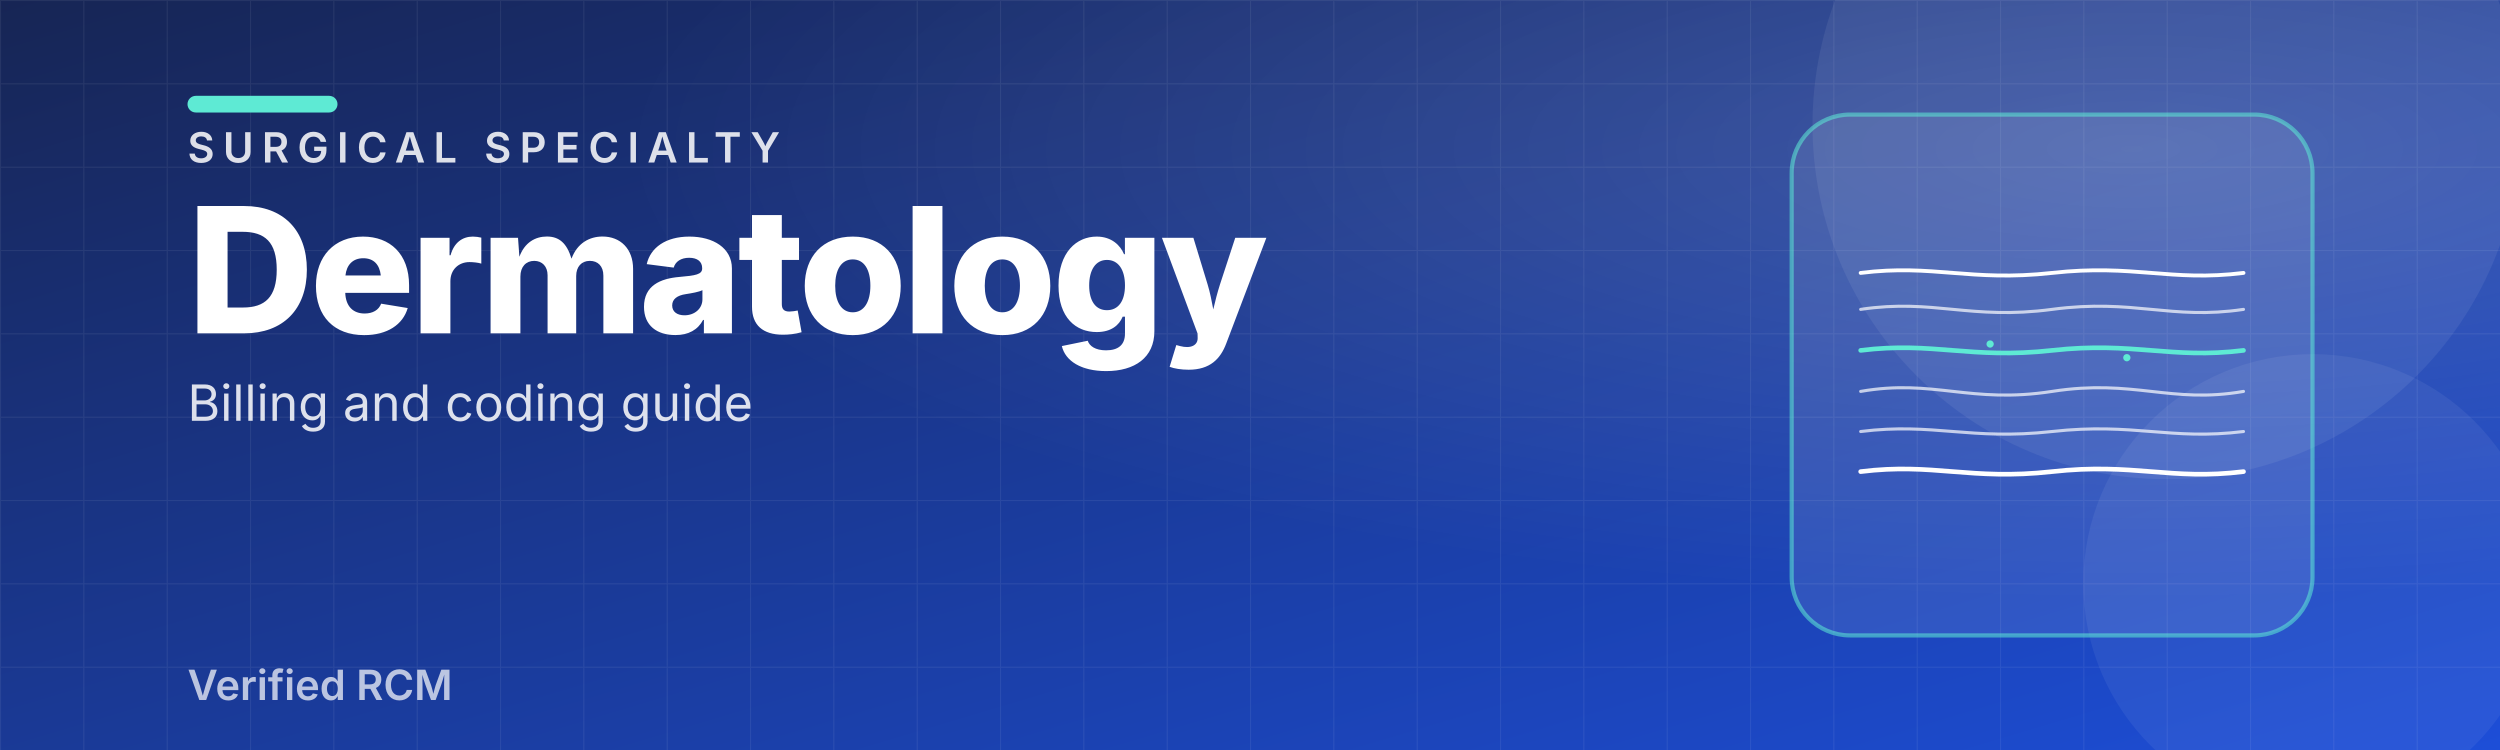
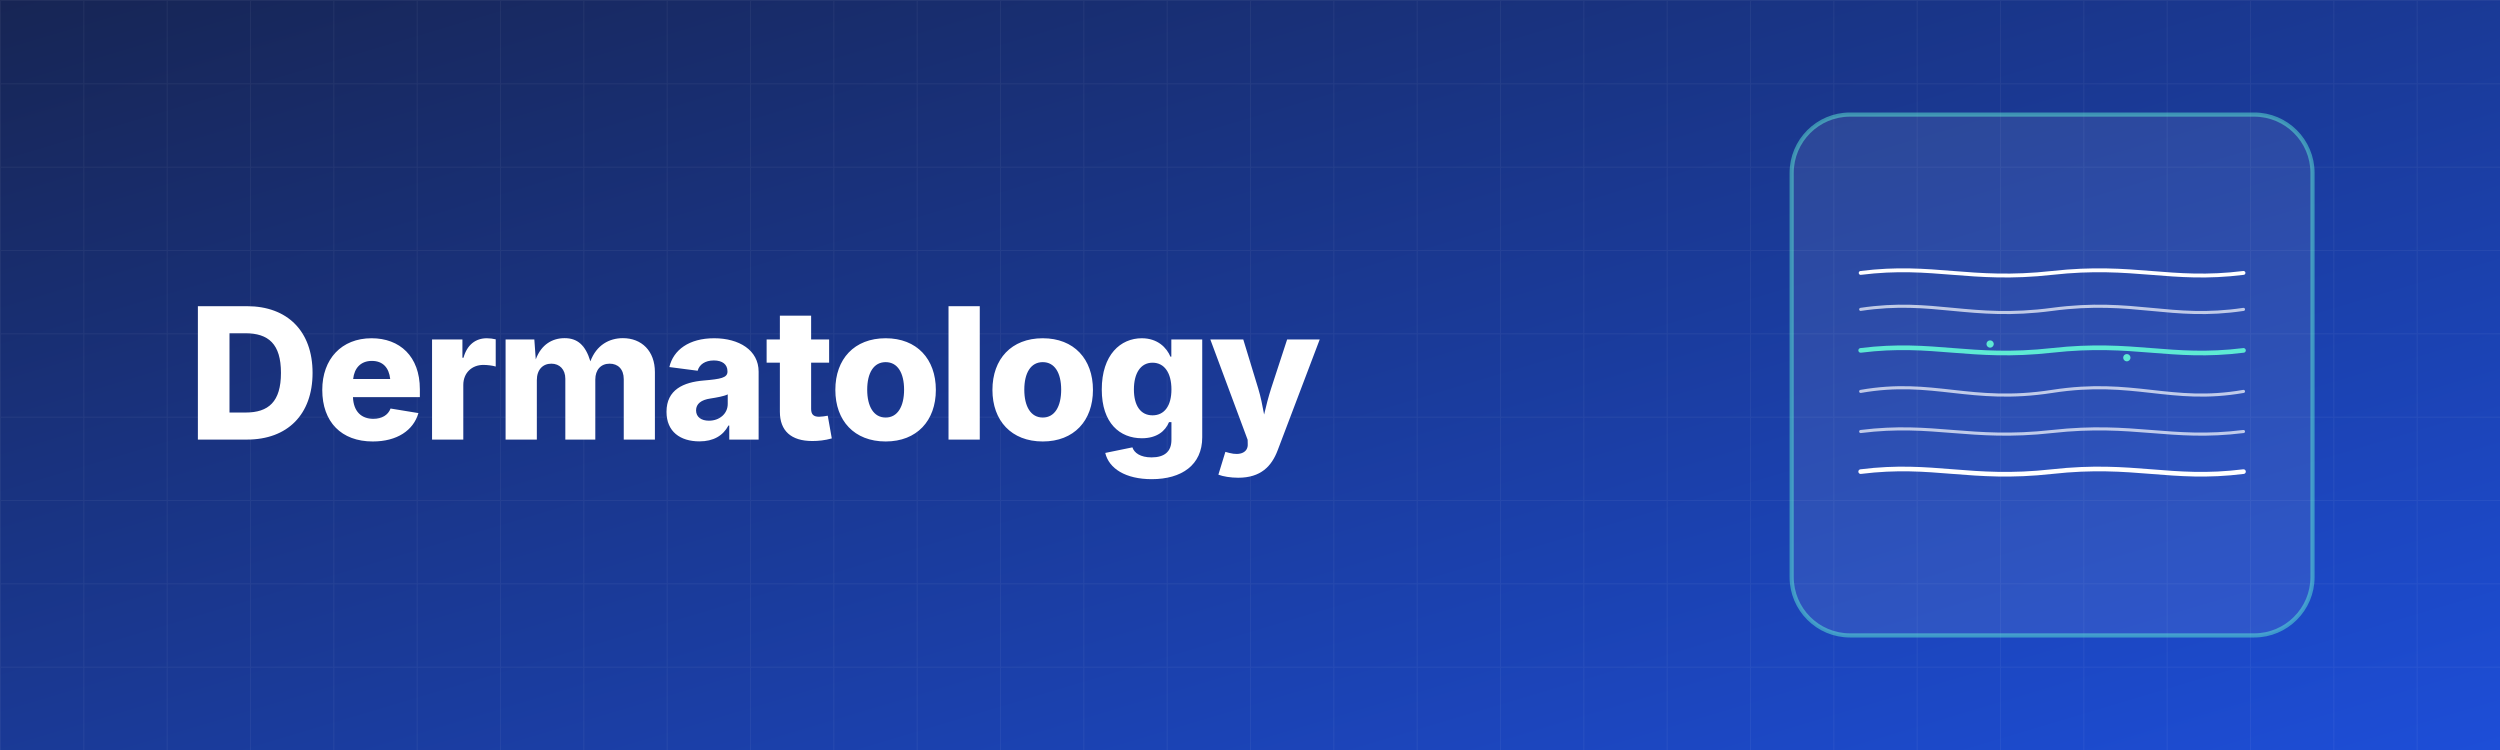
<svg xmlns="http://www.w3.org/2000/svg" width="1200" height="360" viewBox="0 0 1200 360" role="img" aria-label="Dermatology, Billing and coding guide">
  <defs>
    <linearGradient id="bgspecialtydermatology" x1="0" y1="0" x2="1" y2="1">
      <stop offset="0" stop-color="#172554" />
      <stop offset="1" stop-color="#1d4ed8" />
    </linearGradient>
-     <radialGradient id="glspecialtydermatology" cx="0.85" cy="0.2" r="0.6">
-       <stop offset="0" stop-color="#ffffff" stop-opacity="0.16" />
-       <stop offset="1" stop-color="#ffffff" stop-opacity="0" />
-     </radialGradient>
    <pattern id="grspecialtydermatology" width="40" height="40" patternUnits="userSpaceOnUse">
-       <path d="M40 0H0V40" fill="none" stroke="#ffffff" stroke-opacity="0.07" stroke-width="1" />
+       <path d="M40 0H0V40" fill="none" stroke="#ffffff" stroke-opacity="0.05" stroke-width="1" />
    </pattern>
    <clipPath id="cpspecialtydermatology">
      <rect x="860" y="55" width="250" height="250" rx="28" />
    </clipPath>
  </defs>
  <rect width="1200" height="360" fill="url(#bgspecialtydermatology)" />
  <rect width="1200" height="360" fill="url(#grspecialtydermatology)" />
-   <rect width="1200" height="360" fill="url(#glspecialtydermatology)" />
-   <circle cx="1040" cy="60" r="170" fill="#ffffff" fill-opacity="0.07" />
-   <circle cx="1110" cy="280" r="110" fill="#ffffff" fill-opacity="0.06" />
-   <rect x="860" y="55" width="250" height="250" rx="28" fill="#ffffff" fill-opacity="0.09" stroke="#5eead4" stroke-opacity="0.55" stroke-width="2" />
+   <rect x="860" y="55" width="250" height="250" rx="28" fill="#ffffff" fill-opacity="0.08" stroke="#5eead4" stroke-opacity="0.5" stroke-width="2" />
  <g clip-path="url(#cpspecialtydermatology)">
    <g transform="translate(880 75) scale(0.4375)">
      <path d="M30 128 C110 118, 150 138, 240 128 C330 118, 370 138, 450 128" fill="none" stroke="#ffffff" stroke-width="4.25" stroke-linecap="round" stroke-linejoin="round" />
      <path d="M30 168 C110 156, 150 180, 240 168 C330 156, 370 180, 450 168" fill="none" stroke="#ffffff" stroke-opacity=".7" stroke-width="3.40" stroke-linecap="round" stroke-linejoin="round" />
      <path d="M30 213 C110 203, 150 223, 240 213 C330 203, 370 223, 450 213" fill="none" stroke="#5eead4" stroke-width="5.10" stroke-linecap="round" stroke-linejoin="round" />
      <path d="M30 258 C110 244, 150 272, 240 258 C330 244, 370 272, 450 258" fill="none" stroke="#ffffff" stroke-opacity=".7" stroke-width="3.40" stroke-linecap="round" stroke-linejoin="round" />
      <path d="M30 302 C110 292, 150 312, 240 302 C330 292, 370 312, 450 302" fill="none" stroke="#ffffff" stroke-opacity=".7" stroke-width="3.40" stroke-linecap="round" stroke-linejoin="round" />
      <path d="M30 346 C110 336, 150 356, 240 346 C330 336, 370 356, 450 346" fill="none" stroke="#ffffff" stroke-width="5.10" stroke-linecap="round" stroke-linejoin="round" />
      <circle cx="172" cy="206" r="4" fill="#5eead4" />
      <circle cx="322" cy="221" r="4" fill="#5eead4" />
    </g>
  </g>
-   <rect x="90" y="46" width="72" height="8" rx="4" fill="#5eead4" />
-   <text x="90" y="78" font-family="Inter, 'Segoe UI', Helvetica, Arial, sans-serif" font-size="20" font-weight="600" fill="#ffffff" fill-opacity="0.85" letter-spacing="4">SURGICAL SPECIALTY</text>
-   <text x="90" y="160" font-family="Inter, 'Segoe UI', Helvetica, Arial, sans-serif" font-size="84" font-weight="800" fill="#ffffff" letter-spacing="-2">Dermatology</text>
-   <text x="90" y="202" font-family="Inter, 'Segoe UI', Helvetica, Arial, sans-serif" font-size="24" fill="#ffffff" fill-opacity="0.85">Billing and coding guide</text>
-   <text x="90" y="336" font-family="Inter, 'Segoe UI', Helvetica, Arial, sans-serif" font-size="20" font-weight="600" fill="#ffffff" fill-opacity="0.7">Verified RCM</text>
+   <text x="90" y="211" font-family="Inter, 'Segoe UI', Helvetica, Arial, sans-serif" font-size="88" font-weight="800" fill="#ffffff" letter-spacing="-2">Dermatology</text>
</svg>
